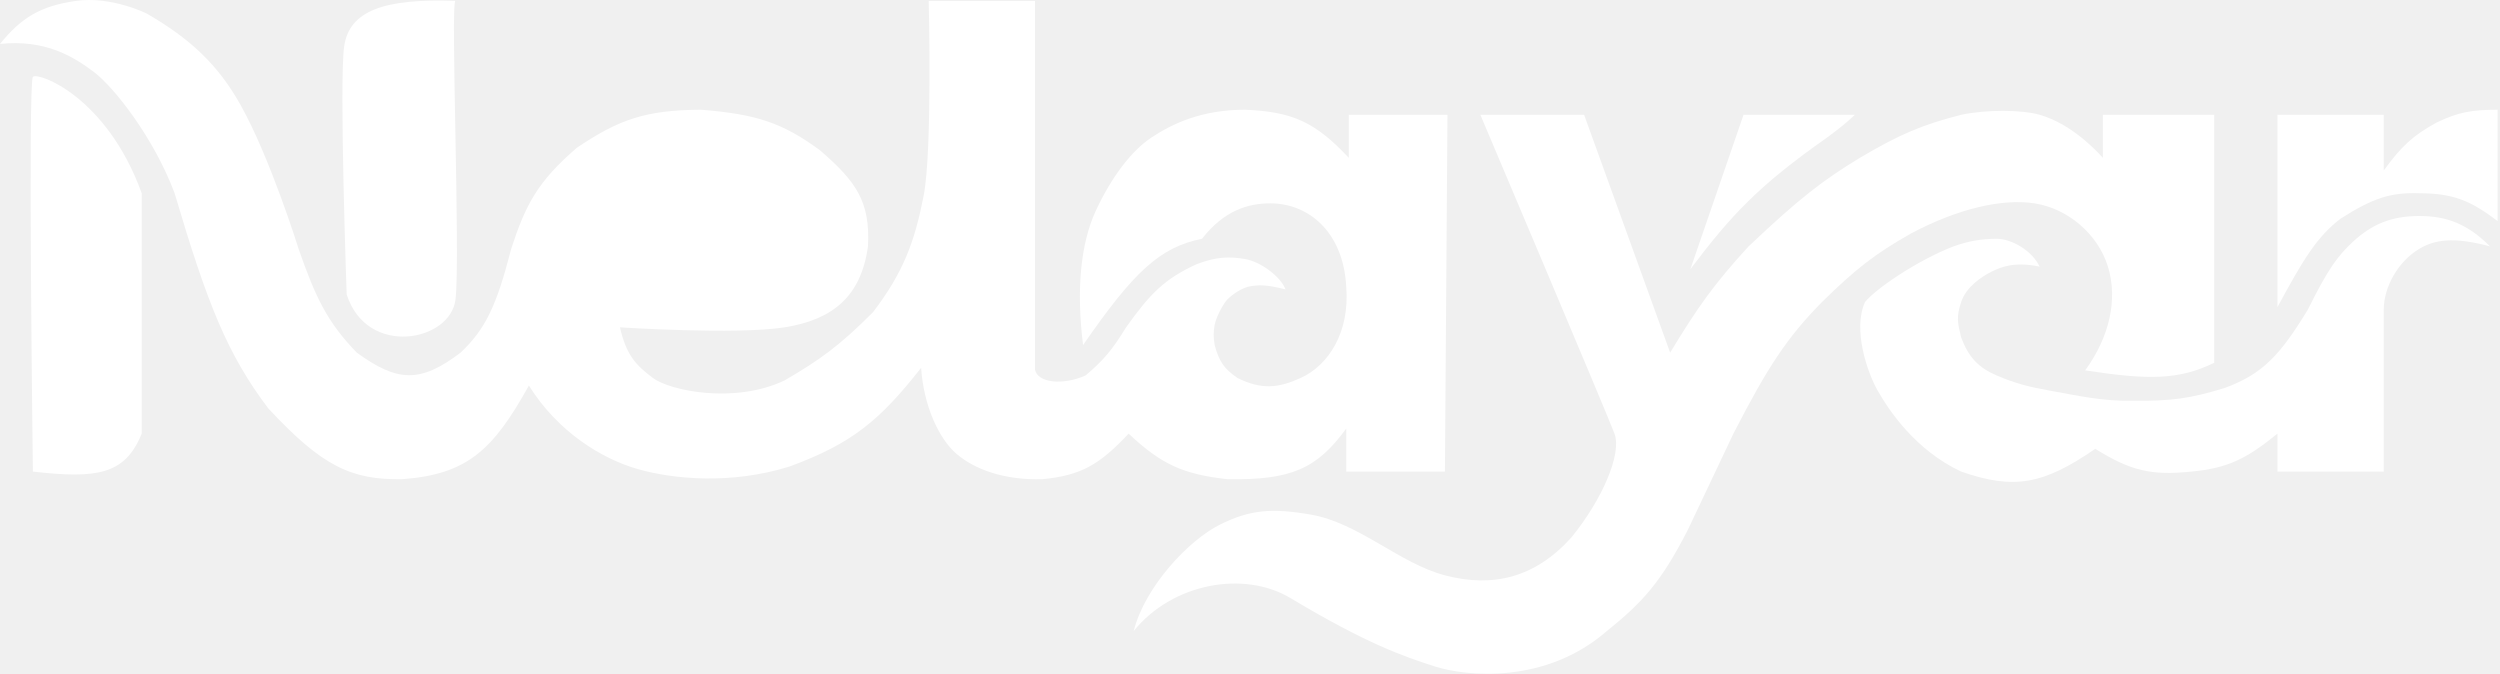
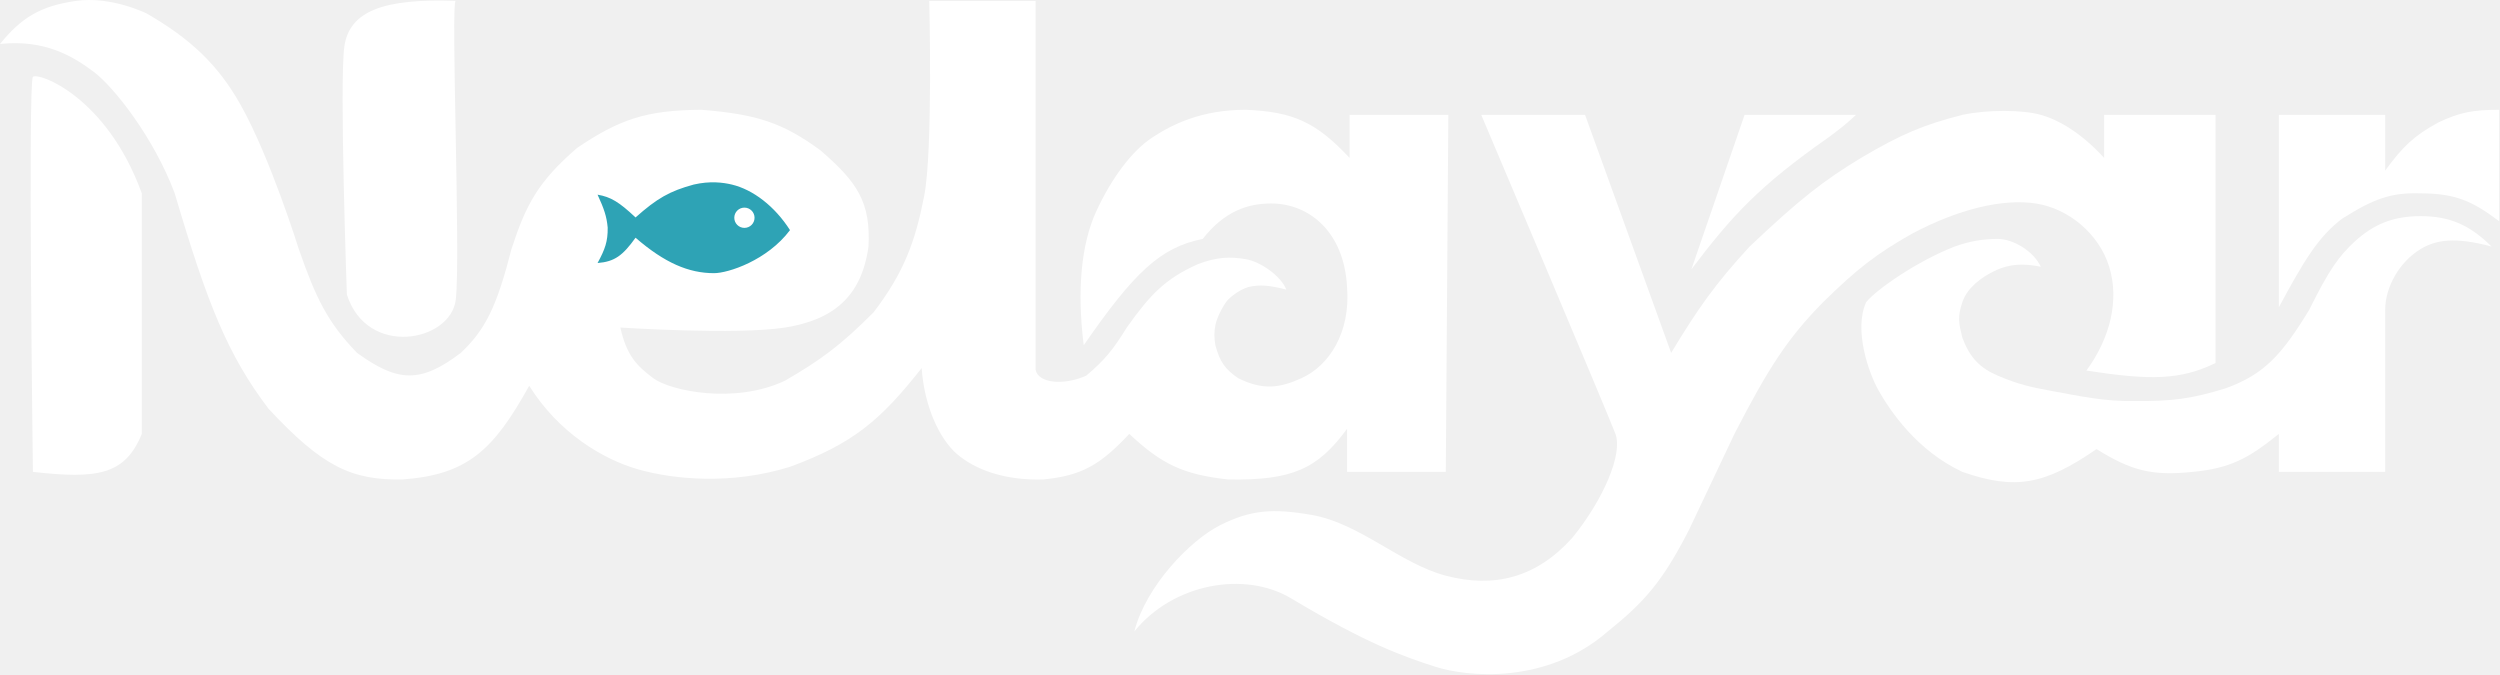
- <svg xmlns="http://www.w3.org/2000/svg" width="564" height="152" viewBox="0 0 564 152" fill="none">
-   <path d="M7.421 106.39C7.421 106.39 6.28 18.474 7.422 17.332C8.563 16.19 24.049 21.726 31.97 43.593V97.827C28.2 107.1 21.901 108.035 7.421 106.39Z" fill="white" />
-   <path d="M102.76 67.57C103.901 58.07 101.569 -0.021 102.76 0.205C86.491 -0.392 78.782 2.489 77.641 10.481C76.499 18.474 78.212 66.428 78.212 66.428C82.779 80.7 101.618 77.07 102.76 67.57Z" fill="white" />
-   <path d="M21.123 16.19C16.556 12.765 10.217 8.84 0 9.91C4.849 3.95 9.134 1.347 17.127 0.205C25.119 -0.937 33.111 3.06 33.111 3.06C42.866 8.724 49.096 14.477 54.234 23.611C60.978 35.6 67.365 56.152 67.365 56.152C71.245 67.307 73.921 72.751 80.495 79.558C89.635 86.171 94.761 86.503 103.901 79.558C109.442 74.322 111.998 69.148 115.319 56.152C118.572 46.173 121.294 40.951 130.162 33.317C139.571 26.995 145.549 24.822 158.136 24.753C170.701 25.75 176.576 27.732 184.967 33.887C193.31 41.066 196.334 45.611 195.814 55.581C194.252 66.921 187.822 72.137 176.975 73.85C166.128 75.562 139.867 73.85 139.867 73.85C141.29 80.133 143.483 82.413 147.289 85.267C151.095 88.122 165.626 91.203 176.975 85.838C185.043 81.15 189.453 77.949 196.956 70.424C203.827 61.432 206.375 54.439 208.374 44.163C210.372 33.887 209.516 0.205 209.516 0.205H233.493V83.364C234.064 86.409 239.814 86.978 244.911 84.696C248.95 81.286 250.931 78.935 254.045 73.85C259.408 66.31 262.758 62.857 270.03 59.577C274.48 57.865 277.451 57.865 280.876 58.436C284.302 59.007 288.877 62.329 290.011 65.286C286.024 64.298 284.114 64.124 281.447 64.715C279.15 65.457 277.451 66.999 276.88 67.57C276.309 68.141 274.557 70.876 274.026 73.279C273.739 74.97 273.719 75.972 274.026 77.846C275.039 81.579 276.172 83.206 279.164 85.267C284.652 87.978 288.412 87.551 293.436 85.267C299.716 82.413 304.529 74.962 303.712 64.715C303.066 52.252 295.149 45.876 286.585 45.876C281.447 45.876 276.107 47.549 271.171 53.868C261.673 55.759 255.754 61.334 244.34 77.846C242.791 65.43 243.769 55.01 247.194 47.589C250.619 40.167 255.186 34.049 259.754 31.033C264.321 28.017 270.931 24.749 280.876 24.753C291.628 25.202 296.74 27.549 304.283 35.6V25.895H326.547L325.976 106.39H303.712V96.685C297.105 105.707 291.372 108.364 276.88 108.103C266.794 106.977 261.963 104.714 254.616 97.827C248.063 104.835 243.869 107.255 235.205 108.103C226.405 108.369 219.791 105.819 215.795 102.394C211.799 98.969 208.387 91.577 207.803 82.984C198.498 94.817 192.256 100.05 178.117 105.248C164.901 109.376 151.856 108.103 143.864 105.819C135.871 103.536 125.914 97.54 119.315 86.98C111.197 101.659 105.289 107.017 90.771 108.103C79.317 108.297 72.721 105.267 60.514 92.118C51.288 79.918 46.772 68.547 39.391 43.593C34.714 31.065 25.69 19.615 21.123 16.19Z" fill="white" />
-   <path d="M357.375 25.895H333.969C333.969 25.895 362.513 93.26 364.226 97.827C365.939 102.394 361.451 112.711 354.521 121.233C346.367 130.314 336.823 132.651 325.976 129.796C315.701 127.092 306.566 117.978 295.719 116.095C286.99 114.58 282.018 114.953 275.168 118.379C268.317 121.804 258.378 132.144 255.757 142.356C264.538 131.509 280.686 128.655 291.152 134.934C308.279 145.21 316.672 148.102 323.693 150.348C330.713 152.594 348.634 154.466 362.513 142.356C370.615 135.852 374.778 131.253 380.782 119.52L391.058 97.827C398.771 82.833 403.139 76.156 411.039 68.141C418.615 60.69 422.965 57.298 431.02 52.727C441.481 47.147 451.572 44.734 458.993 45.876C466.415 47.018 473.265 52.727 475.549 60.148C477.832 67.57 475.887 76.05 470.411 83.555C484.863 85.779 491.563 85.703 499.526 81.842V25.895H474.407V35.6C469.138 29.851 464.131 27.037 460.135 25.895C456.139 24.753 448.256 24.677 442.437 25.895C433.739 28.141 428.747 30.184 419.602 35.6C411.255 40.655 405.966 44.711 394.483 55.581C386.684 64.074 382.916 69.428 376.785 79.558L357.375 25.895Z" fill="white" />
-   <path d="M393.341 25.895L381.353 60.719C390.549 48.549 396.667 41.919 412.18 31.033C415.291 28.732 416.613 27.631 418.46 25.895H393.341Z" fill="white" />
-   <path d="M450.43 53.868C453.855 53.868 458.481 56.59 460.135 60.148C454.579 59.002 451.572 60.148 449.288 61.29C447.004 62.432 443.579 64.715 442.437 68.141C441.313 71.513 441.642 72.865 442.402 75.986L442.437 76.133C444.15 80.7 446.434 82.984 450.43 84.696C454.892 86.609 457.851 87.291 462.418 88.122C468.698 89.263 474.626 90.584 481.258 90.405C489.674 90.523 494.209 89.894 501.81 87.551C510.479 84.407 514.437 80.044 520.649 69.853C525.161 60.742 527.351 57.744 530.925 54.439C535.145 50.599 539.488 48.73 545.768 48.73C552.048 48.73 556.691 50.546 561.753 55.581C553.382 53.35 549.193 54.097 545.768 56.152C541.011 59.007 537.776 64.715 537.776 69.853V106.39H513.798V97.827C506.848 103.465 502.667 105.605 494.388 106.39C485.326 107.341 480.596 106.188 472.694 101.252C460.997 109.308 454.385 110.546 442.437 106.39C432.152 101.571 426.208 92.689 423.598 88.122C421.315 84.126 417.919 74.376 420.744 68.141C423.027 65.286 432.313 58.834 440.725 55.581C443.986 54.409 447.004 53.868 450.43 53.868Z" fill="white" />
-   <path d="M513.798 69.282V25.895H537.776V38.455C541.772 32.975 544.364 30.556 549.764 27.608C554.636 25.283 557.679 24.763 563.465 24.753V49.872C557.309 45.228 553.461 43.619 545.768 43.593C539.213 43.392 535.336 44.702 528.07 49.301C522.666 53.408 519.498 58.72 513.798 69.282Z" fill="white" />
+ <svg xmlns="http://www.w3.org/2000/svg" width="634" height="171" viewBox="0 0 634 171" fill="none">
+   <path d="M8.348 119.666C8.348 119.666 7.063 20.779 8.348 19.495C9.632 18.21 27.049 24.436 35.959 49.032V110.034C31.719 120.465 24.634 121.517 8.348 119.666Z" fill="white" />
+   <path d="M115.583 76.002C116.867 65.316 114.243 -0.023 115.583 0.231C97.284 -0.441 88.614 2.799 87.329 11.789C86.045 20.779 87.971 74.717 87.971 74.717C93.108 90.771 114.299 86.687 115.583 76.002Z" fill="white" />
+   <path d="M23.759 18.21C18.622 14.357 11.492 9.943 0 11.147C5.454 4.442 10.274 1.515 19.264 0.231C28.254 -1.053 37.243 3.441 37.243 3.441C48.216 9.812 55.223 16.284 61.002 26.558C68.587 40.043 75.771 63.159 75.771 63.159C80.135 75.706 83.146 81.83 90.54 89.486C100.82 96.924 106.586 97.298 116.867 89.486C123.099 83.596 125.974 77.777 129.71 63.159C133.368 51.934 136.43 46.061 146.405 37.474C156.988 30.363 163.712 27.919 177.869 27.842C192.002 28.963 198.61 31.192 208.049 38.116C217.432 46.191 220.835 51.303 220.25 62.517C218.493 75.272 211.26 81.139 199.059 83.065C186.859 84.991 157.321 83.065 157.321 83.065C158.921 90.133 161.388 92.697 165.669 95.908C169.95 99.118 186.294 102.584 199.059 96.55C208.134 91.277 213.095 87.676 221.534 79.212C229.262 69.098 232.128 61.233 234.376 49.675C236.624 38.116 235.661 0.231 235.661 0.231H262.63V93.767C263.272 97.192 269.74 97.832 275.472 95.266C280.016 91.429 282.244 88.785 285.746 83.065C291.779 74.585 295.547 70.701 303.726 67.012C308.732 65.086 312.074 65.085 315.926 65.728C319.779 66.37 324.925 70.107 326.2 73.433C321.716 72.322 319.568 72.126 316.569 72.791C313.984 73.626 312.074 75.36 311.432 76.002C310.789 76.644 308.818 79.721 308.221 82.423C307.898 84.326 307.875 85.453 308.221 87.56C309.361 91.759 310.635 93.589 314 95.908C320.174 98.957 324.403 98.476 330.053 95.908C337.117 92.697 342.53 84.316 341.612 72.791C340.885 58.773 331.98 51.601 322.348 51.601C316.569 51.601 310.562 53.482 305.01 60.591C294.327 62.718 287.669 68.987 274.83 87.56C273.089 73.595 274.188 61.875 278.041 53.527C281.894 45.18 287.031 38.297 292.168 34.906C297.305 31.514 304.74 27.838 315.926 27.842C328.019 28.346 333.77 30.986 342.254 40.043V29.126H367.297L366.654 119.666H341.612V108.75C334.181 118.898 327.731 121.886 311.432 121.593C300.086 120.327 294.653 117.782 286.389 110.034C279.019 117.917 274.301 120.639 264.556 121.593C254.658 121.892 247.219 119.024 242.724 115.171C238.229 111.319 234.391 103.005 233.734 93.339C223.269 106.648 216.247 112.535 200.344 118.382C185.478 123.025 170.806 121.593 161.816 119.024C152.826 116.456 141.627 109.712 134.205 97.834C125.073 114.345 118.428 120.372 102.098 121.593C89.214 121.811 81.796 118.403 68.066 103.613C57.688 89.891 52.608 77.101 44.307 49.032C39.046 34.942 28.896 22.063 23.759 18.21Z" fill="white" />
+   <path d="M401.971 29.126H375.644C375.644 29.126 407.751 104.897 409.677 110.034C411.603 115.171 406.556 126.776 398.761 136.362C389.59 146.575 378.855 149.204 366.654 145.993C355.096 142.952 344.822 132.701 332.622 130.582C322.802 128.878 317.211 129.298 309.505 133.151C301.8 137.004 290.62 148.634 287.673 160.12C297.549 147.92 315.712 144.709 327.485 151.773C346.749 163.331 356.189 166.584 364.086 169.11C371.983 171.636 392.14 173.742 407.751 160.12C416.863 152.804 421.546 147.631 428.299 134.435L439.857 110.034C448.533 93.169 453.446 85.659 462.331 76.644C470.853 68.263 475.746 64.448 484.806 59.306C496.573 53.03 507.922 50.317 516.27 51.601C524.618 52.885 532.323 59.306 534.892 67.654C537.46 76.002 535.272 85.54 529.113 93.981C545.369 96.483 552.904 96.398 561.861 92.055V29.126H533.607V40.043C527.681 33.576 522.049 30.411 517.554 29.126C513.059 27.842 504.193 27.756 497.648 29.126C487.864 31.653 482.25 33.951 471.963 40.043C462.575 45.728 456.626 50.291 443.71 62.517C434.938 72.069 430.7 78.092 423.804 89.486L401.971 29.126Z" fill="white" />
+   <path d="M442.425 29.126L428.941 68.296C439.285 54.607 446.166 47.151 463.616 34.906C467.114 32.318 468.601 31.079 470.679 29.126H442.425Z" fill="white" />
+   <path d="M506.638 60.591C510.491 60.591 515.694 63.651 517.554 67.654C511.305 66.364 507.922 67.654 505.354 68.938C502.785 70.222 498.933 72.791 497.648 76.644C496.384 80.438 496.754 81.957 497.608 85.468L497.648 85.634C499.575 90.771 502.143 93.339 506.638 95.266C511.657 97.416 514.986 98.184 520.123 99.118C527.186 100.402 533.854 101.888 541.313 101.687C550.779 101.819 555.88 101.112 564.43 98.476C574.181 94.94 578.633 90.033 585.62 78.57C590.695 68.321 593.159 64.95 597.178 61.233C601.925 56.913 606.81 54.812 613.873 54.812C620.937 54.812 626.159 56.853 631.853 62.517C622.437 60.008 617.726 60.847 613.873 63.159C608.522 66.37 604.884 72.791 604.884 78.57V119.666H577.914V110.034C570.097 116.376 565.393 118.783 556.082 119.666C545.889 120.736 540.568 119.439 531.681 113.887C518.524 122.948 511.087 124.341 497.648 119.666C486.08 114.245 479.394 104.255 476.458 99.118C473.89 94.623 470.07 83.657 473.248 76.644C475.816 73.433 486.26 66.175 495.722 62.517C499.39 61.199 502.785 60.591 506.638 60.591Z" fill="white" />
+   <path d="M577.914 77.928V29.126H604.884V43.253C609.378 37.09 612.294 34.369 618.368 31.053C623.849 28.438 627.271 27.853 633.779 27.842V56.096C626.855 50.872 622.527 49.062 613.873 49.032C606.5 48.807 602.14 50.281 593.967 55.454C587.889 60.073 584.326 66.047 577.914 77.928Z" fill="white" />
+   <path d="M154.111 57.715C153.85 54.862 153.204 52.989 151.542 49.368C154.883 49.934 157.011 51.226 161.174 55.147C166.596 50.317 169.834 48.455 175.943 46.799C180.043 45.856 183.305 46.26 185.575 46.799C190.977 48.084 196.462 52.293 200.344 58.358C194.565 66.063 184.643 69.274 181.08 69.274C174.659 69.274 168.558 66.678 161.174 60.284C157.953 64.781 155.893 66.359 151.542 66.705C153.439 63.212 154.157 61.247 154.111 57.715Z" fill="#2EA3B5" />
+   <circle cx="188.785" cy="55.223" r="2.569" fill="white" />
</svg>
